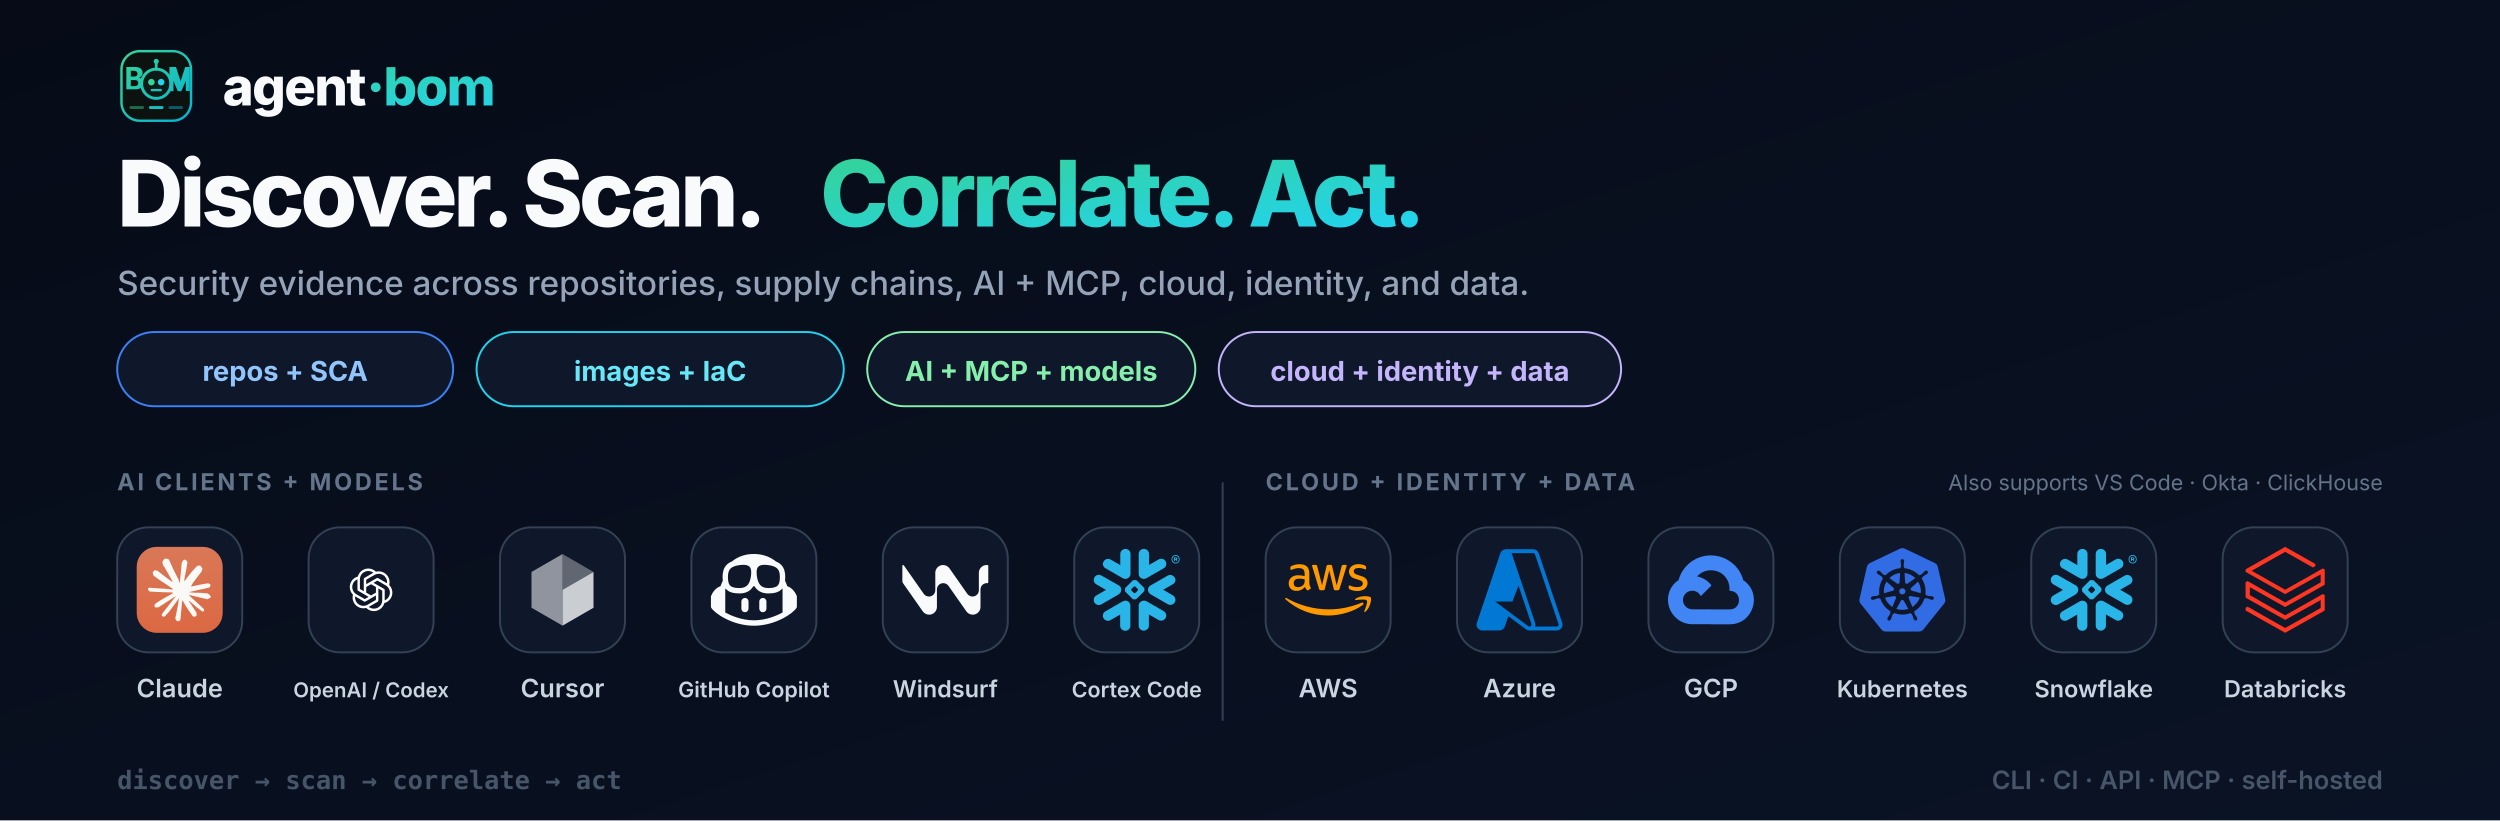
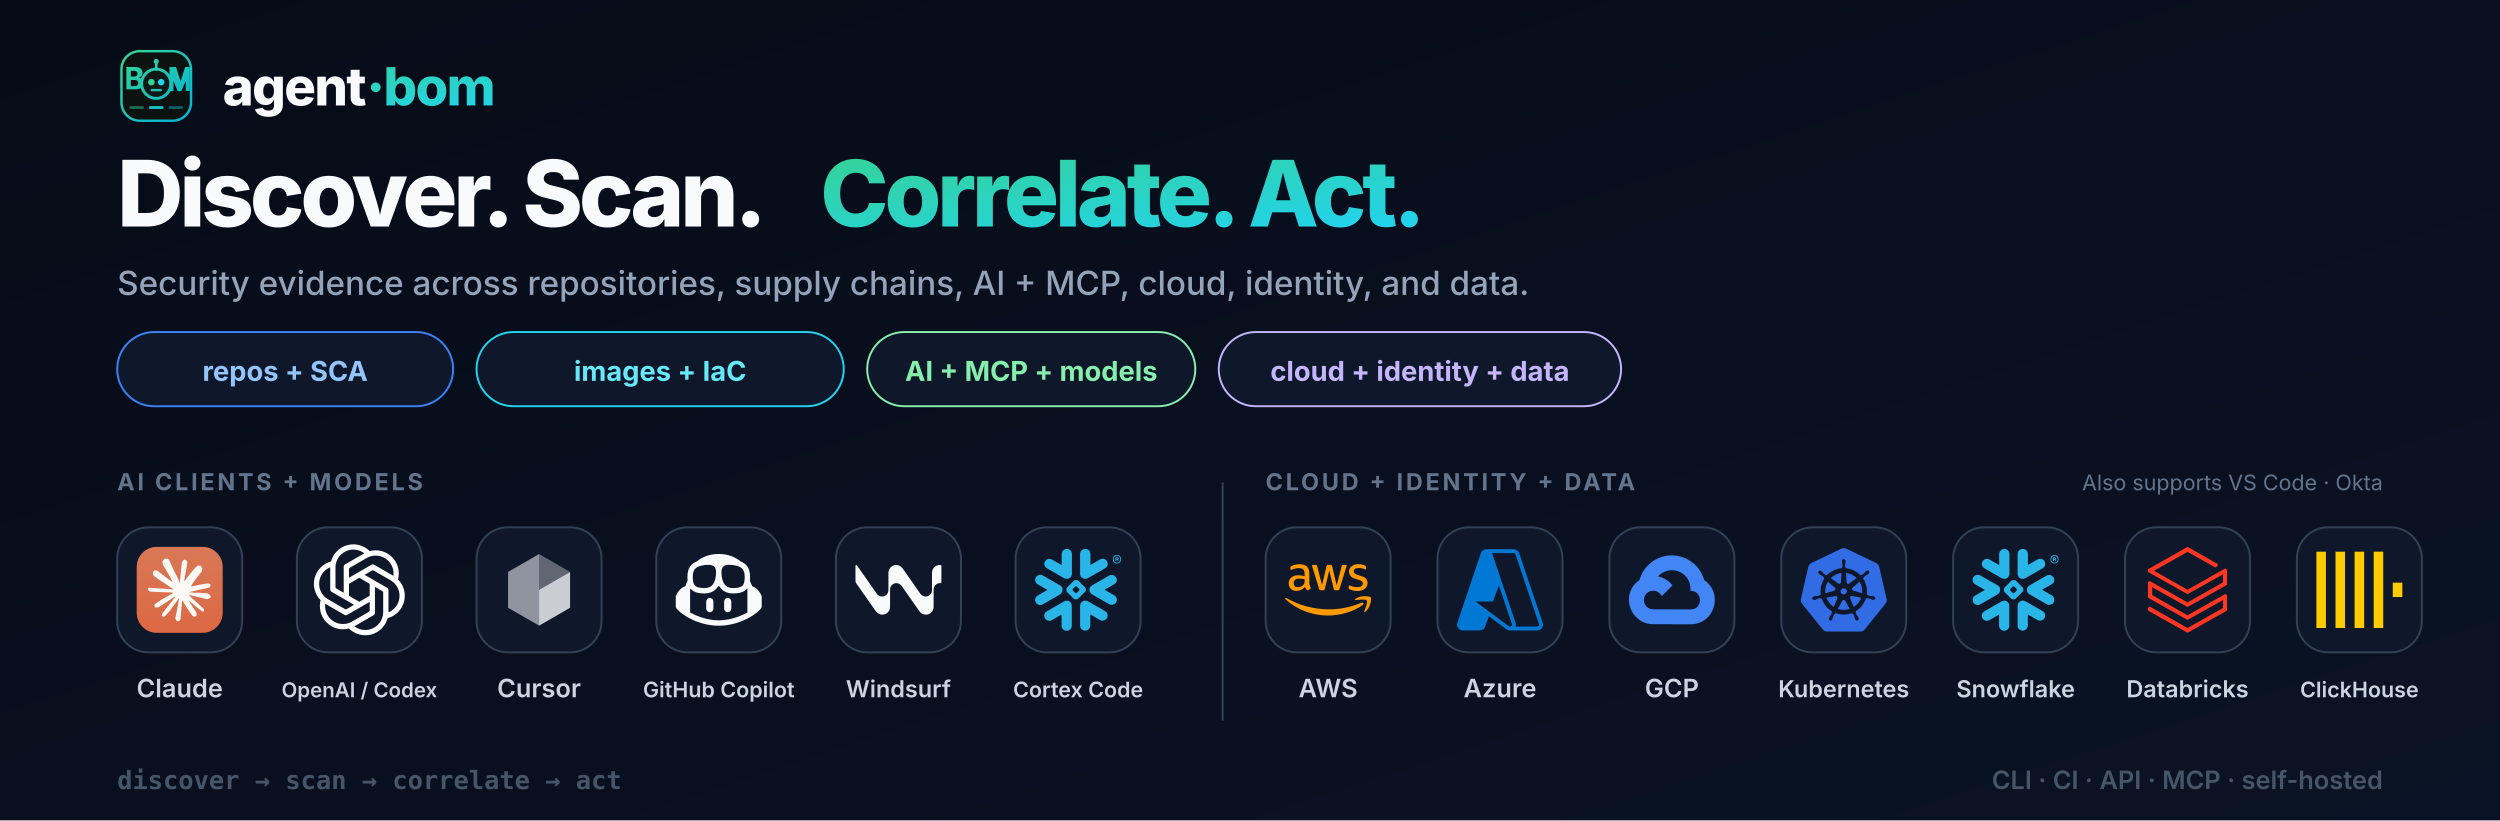
<svg xmlns="http://www.w3.org/2000/svg" width="1280" height="420" viewBox="0 0 1280 420" role="img" aria-labelledby="title desc">
  <defs>
    <linearGradient id="bg" x1="0" y1="0" x2="1" y2="1">
      <stop offset="0%" stop-color="#060b17" />
      <stop offset="100%" stop-color="#0a1325" />
    </linearGradient>
    <linearGradient id="brand" x1="0" y1="0" x2="1" y2="1">
      <stop offset="0" stop-color="#34d399" />
      <stop offset="1" stop-color="#22d3ee" />
    </linearGradient>
    <symbol id="embedded-mark-dark" viewBox="0 0 64 64">
      <defs>
        <linearGradient id="abm" x1="8" y1="6" x2="56" y2="58" gradientUnits="userSpaceOnUse">
          <stop offset="0%" stop-color="#34d399" />
          <stop offset="100%" stop-color="#06b6d4" />
        </linearGradient>
      </defs>
      <rect x="3.5" y="3.5" width="57" height="57" rx="15" fill="#0c1210" stroke="url(#abm)" stroke-width="2" />
      <path fill="url(#abm)" d="M7.5 16.5h7.4c3.7 0 5.9 1.9 5.9 4.7 0 1.9-1.05 3.25-2.75 3.95 2 .8 3.3 2.35 3.3 4.7 0 3.05-2.45 4.95-6.45 4.95H7.5V16.5zm3.65 3.1v4.7h2.8c1.7 0 2.7-.85 2.7-2.35s-1.1-2.35-2.95-2.35H11.15zm0 7.55v5h3.15c1.85 0 3-.95 3-2.55s-1.1-2.45-3.05-2.45H11.15z" />
      <circle cx="32" cy="30.2" r="12" fill="#0f1a17" stroke="url(#abm)" stroke-width="2.4" />
      <path d="M32 18.4V13.5" stroke="url(#abm)" stroke-width="2.2" stroke-linecap="round" />
      <circle cx="32" cy="11.9" r="2.1" fill="url(#abm)" />
      <circle cx="28" cy="28.9" r="2.7" fill="#34d399" />
      <circle cx="36" cy="28.9" r="2.7" fill="#22d3ee" />
      <path d="M28.3 35.4h7.4" stroke="url(#abm)" stroke-width="1.9" stroke-linecap="round" />
      <path fill="url(#abm)" d="M44.5 16.5h3.7l3.75 11.7 3.75-11.7H59.5v19.6h-3.3V27.8l-3.65 8.5h-2.95l-3.5-8.5v8.5h-3.3V16.5h1.7z" />
      <rect x="10" y="48.5" width="12" height="2.4" rx="1.2" fill="#34d399" fill-opacity="0.45" />
      <rect x="26" y="48.5" width="12" height="2.4" rx="1.2" fill="url(#abm)" />
      <rect x="42" y="48.5" width="12" height="2.4" rx="1.2" fill="#06b6d4" fill-opacity="0.45" />
    </symbol>
    <symbol id="embedded-claude-icon-rounded" viewBox="0 0 128 128" fill="none">
      <g clip-path="url(#clip0_2124_86)">
        <rect width="128" height="128" rx="30" fill="url(#paint0_linear_2124_86)" />
        <rect opacity="0.35" width="128" height="128" fill="#D97757" />
        <path d="M35.016 79.694L53.432 69.367L53.736 68.462L53.432 67.959H52.522L49.435 67.771L38.911 67.489L29.805 67.114L20.95 66.644L18.724 66.175L16.65 63.405L16.852 62.044L18.724 60.777L21.406 61.011L27.325 61.434L36.23 62.044L42.656 62.419L52.218 63.405H53.736L53.938 62.795L53.432 62.419L53.027 62.044L43.819 55.801L33.852 49.229L28.641 45.427L25.858 43.502L24.442 41.719L23.834 37.776L26.364 34.959L29.805 35.194L30.665 35.428L34.156 38.104L41.593 43.878L51.307 51.013L52.724 52.186L53.294 51.801L53.382 51.529L52.724 50.45L47.462 40.921L41.846 31.204L39.316 27.167L38.659 24.773C38.404 23.768 38.254 22.937 38.254 21.91L41.138 17.966L42.757 17.45L46.653 17.966L48.272 19.375L50.7 24.914L54.596 33.598L60.667 45.427L62.438 48.947L63.399 52.186L63.754 53.172H64.361V52.609L64.867 45.943L65.777 37.776L66.688 27.261L66.992 24.304L68.459 20.736L71.393 18.811L73.67 19.891L75.542 22.567L75.289 24.304L74.176 31.532L72 42.845L70.584 50.45H71.393L72.355 49.464L76.2 44.394L82.625 36.32L85.459 33.128L88.798 29.608L90.923 27.918H94.97L97.905 32.33L96.589 36.884L92.441 42.141L89 46.6L84.067 53.209L81.006 58.523L81.281 58.962L82.018 58.899L93.149 56.505L99.17 55.425L106.354 54.205L109.592 55.707L109.946 57.256L108.681 60.401L100.991 62.279L91.985 64.109L78.574 67.266L78.426 67.386L78.601 67.646L84.649 68.193L87.229 68.334H93.554L105.342 69.226L108.428 71.244L110.25 73.732L109.946 75.657L105.19 78.051L98.816 76.549L83.89 72.981L78.78 71.714H78.072V72.136L82.322 76.314L90.164 83.355L99.929 92.462L100.435 94.715L99.17 96.499L97.854 96.311L89.253 89.833L85.914 86.923L78.426 80.586H77.92V81.243L79.64 83.778L88.798 97.531L89.253 101.756L88.595 103.117L86.218 103.962L83.637 103.493L78.224 95.935L72.709 87.486L68.256 79.882L67.719 80.221L65.069 108.515L63.855 109.971L61.021 111.05L58.643 109.266L57.379 106.356L58.643 100.582L60.161 93.072L61.376 87.11L62.489 79.694L63.168 77.216L63.108 77.05L62.565 77.142L56.974 84.81L48.474 96.311L41.745 103.493L40.126 104.15L37.343 102.695L37.596 100.113L39.164 97.813L48.474 85.984L54.09 78.614L57.709 74.384L57.674 73.772L57.474 73.755L32.739 89.88L28.337 90.443L26.415 88.659L26.668 85.749L27.578 84.81L35.016 79.694Z" fill="#FAF9F5" />
      </g>
      <defs>
        <linearGradient id="paint0_linear_2124_86" x1="52.5" y1="128" x2="52.5" y2="0" gradientUnits="userSpaceOnUse">
          <stop stop-color="#DC6038" />
          <stop offset="1" stop-color="#D97757" />
        </linearGradient>
        <clipPath id="clip0_2124_86">
          <rect width="128" height="128" rx="30" fill="white" />
        </clipPath>
      </defs>
    </symbol>
    <symbol id="embedded-openai-blossom-white" viewBox="0 0 716 716" fill="none">
      <path d="M508.749 317.399C516.777 287.314 508.991 253.884 485.389 230.282C461.788 206.681 428.36 198.895 398.273 206.923C376.231 184.928 343.39 174.956 311.148 183.596C278.906 192.234 255.45 217.292 247.36 247.361C217.291 255.451 192.233 278.91 183.595 311.149C174.957 343.391 184.927 376.232 206.924 398.274C198.896 428.359 206.683 461.789 230.284 485.391C253.885 508.992 287.313 516.779 317.401 508.75C339.442 530.745 372.286 540.717 404.525 532.079C436.767 523.441 460.223 498.384 468.313 468.315C498.383 460.224 523.44 436.766 532.078 404.526C540.716 372.285 530.747 339.443 508.749 317.402V317.399ZM470.899 244.776C486.892 260.77 493.488 282.601 490.687 303.412L415.577 260.046C412.411 258.218 408.509 258.218 405.345 260.046L317.401 310.82V277.526C317.401 275.191 318.652 273.005 320.676 271.837L387.644 233.174C414.178 218.353 448.346 222.223 470.901 244.776H470.899ZM357.837 311.144L398.275 334.491V381.185L357.837 404.532L317.398 381.185V334.491L357.837 311.144ZM264.776 269.693C265.207 239.305 285.644 211.649 316.453 203.393C338.3 197.54 360.505 202.744 377.127 215.573L302.014 258.937C298.848 260.764 296.898 264.144 296.898 267.798V369.346L268.065 352.699C266.043 351.531 264.776 349.353 264.776 347.017V269.691V269.693ZM203.391 316.454C209.244 294.608 224.854 277.978 244.276 269.999V356.73C244.276 360.384 246.226 363.763 249.392 365.591L337.337 416.365L308.503 433.013C306.481 434.181 303.961 434.188 301.939 433.02L234.971 394.357C208.868 378.789 195.138 347.261 203.391 316.454ZM244.775 470.9C228.781 454.906 222.186 433.075 224.986 412.264L300.096 455.63C303.263 457.457 307.164 457.457 310.328 455.63L398.273 404.856V438.149C398.273 440.485 397.022 442.671 394.997 443.839L328.029 482.502C301.495 497.322 267.327 493.452 244.772 470.9H244.775ZM450.897 445.982C450.466 476.371 430.029 504.027 399.22 512.283C377.373 518.136 355.168 512.932 338.547 500.102L413.659 456.738C416.826 454.911 418.775 451.532 418.775 447.877V346.329L447.609 362.977C449.631 364.145 450.897 366.323 450.897 368.659V445.985V445.982ZM512.282 399.221C506.429 421.068 490.819 437.697 471.397 445.676V358.946C471.397 355.292 469.448 351.912 466.281 350.085L378.336 299.311L407.17 282.663C409.192 281.495 411.712 281.487 413.734 282.655L480.702 321.318C506.805 336.887 520.536 368.415 512.282 399.221Z" fill="white" />
    </symbol>
    <symbol id="embedded-cursor" viewBox="0 0 24 24" fill="#f8fafc">
      <path d="M12 2 3.34 7v10L12 22V12Z" fill="#f8fafc" fill-opacity=".55" />
      <path d="M12 2v10l8.66-5L12 2Z" fill="#f8fafc" fill-opacity=".35" />
      <path d="M20.66 7 12 12v10l8.66-5V7Z" fill="#f8fafc" fill-opacity=".8" />
      <path d="M20.66 7 12 12 3.34 7 12 12Z" fill="#f8fafc" fill-opacity=".25" />
      <path d="M12 12 3.34 7l8.66 5 8.66-5L12 12Z" fill="#f8fafc" fill-opacity=".9" />
    </symbol>
    <symbol id="embedded-githubcopilot" viewBox="0 0 24 24" fill="#f8fafc">
      <path d="M23.922 16.997C23.061 18.492 18.063 22.02 12 22.02 5.937 22.02.939 18.492.078 16.997A.641.641 0 0 1 0 16.741v-2.869a.883.883 0 0 1 .053-.22c.372-.935 1.347-2.292 2.605-2.656.167-.429.414-1.055.644-1.517a10.098 10.098 0 0 1-.052-1.086c0-1.331.282-2.499 1.132-3.368.397-.406.89-.717 1.474-.952C7.255 2.937 9.248 1.98 11.978 1.98c2.731 0 4.767.957 6.166 2.093.584.235 1.077.546 1.474.952.85.869 1.132 2.037 1.132 3.368 0 .368-.014.733-.052 1.086.23.462.477 1.088.644 1.517 1.258.364 2.233 1.721 2.605 2.656a.841.841 0 0 1 .053.22v2.869a.641.641 0 0 1-.078.256Zm-11.75-5.992h-.344a4.359 4.359 0 0 1-.355.508c-.77.947-1.918 1.492-3.508 1.492-1.725 0-2.989-.359-3.782-1.259a2.137 2.137 0 0 1-.085-.104L4 11.746v6.585c1.435.779 4.514 2.179 8 2.179 3.486 0 6.565-1.4 8-2.179v-6.585l-.098-.104s-.033.045-.085.104c-.793.9-2.057 1.259-3.782 1.259-1.59 0-2.738-.545-3.508-1.492a4.359 4.359 0 0 1-.355-.508Zm2.328 3.25c.549 0 1 .451 1 1v2c0 .549-.451 1-1 1-.549 0-1-.451-1-1v-2c0-.549.451-1 1-1Zm-5 0c.549 0 1 .451 1 1v2c0 .549-.451 1-1 1-.549 0-1-.451-1-1v-2c0-.549.451-1 1-1Zm3.313-6.185c.136 1.057.403 1.913.878 2.497.442.544 1.134.938 2.344.938 1.573 0 2.292-.337 2.657-.751.384-.435.558-1.15.558-2.361 0-1.14-.243-1.847-.705-2.319-.477-.488-1.319-.862-2.824-1.025-1.487-.161-2.192.138-2.533.529-.269.307-.437.808-.438 1.578v.021c0 .265.021.562.063.893Zm-1.626 0c.042-.331.063-.628.063-.894v-.02c-.001-.77-.169-1.271-.438-1.578-.341-.391-1.046-.69-2.533-.529-1.505.163-2.347.537-2.824 1.025-.462.472-.705 1.179-.705 2.319 0 1.211.175 1.926.558 2.361.365.414 1.084.751 2.657.751 1.21 0 1.902-.394 2.344-.938.475-.584.742-1.44.878-2.497Z" />
    </symbol>
    <symbol id="embedded-windsurf" viewBox="0 0 24 24" fill="#f8fafc">
      <path d="M23.55 5.067c-1.204-.002-2.181.973-2.181 2.176v4.868c0 .972-.803 1.759-1.76 1.759-.568 0-1.135-.286-1.472-.766l-4.971-7.1c-.412-.59-1.084-.941-1.81-.941-1.133 0-2.153.964-2.153 2.153v4.896c0 .972-.797 1.759-1.76 1.759-.57 0-1.136-.286-1.473-.766L.408 5.16C.282 4.98 0 5.069 0 5.288v4.245c0 .215.066.423.188.599l5.475 7.818c.323.462.801.805 1.351.93 1.377.313 2.645-.747 2.645-2.098v-4.893c0-.972.787-1.759 1.76-1.759h.003a1.798 1.798 0 0 1 1.472.766l4.972 7.099c.413.591 1.05.941 1.809.941 1.159 0 2.151-.965 2.151-2.153v-4.895c0-.972.787-1.759 1.76-1.759h.194a.22.22 0 0 0 .22-.22v-4.622a.22.22 0 0 0-.22-.22Z" />
    </symbol>
    <symbol id="embedded-snowflake" viewBox="0 0 24 24" fill="#29b5e8">
      <path d="M24 3.459c0 .646-.418 1.18-1.141 1.18-.723 0-1.142-.534-1.142-1.18 0-.647.419-1.18 1.142-1.18.723 0 1.141.533 1.141 1.18zm-.228 0c0-.533-.38-.951-.913-.951s-.913.38-.913.95c0 .533.38.952.913.952.57 0 .913-.419.913-.951zm-1.37-.533h.495c.266 0 .456.152.456.38 0 .153-.076.229-.19.305l.19.266v.038h-.266l-.19-.266h-.229v.266h-.266zm.495.228h-.229v.267h.229c.114 0 .152-.038.152-.114.038-.077-.038-.153-.152-.153zM7.602 12.4c.038-.151.076-.304.076-.456 0-.114-.038-.228-.038-.342-.114-.343-.304-.647-.646-.838l-4.87-2.777c-.685-.38-1.56-.152-1.94.533-.381.685-.153 1.56.532 1.94l2.701 1.56-2.701 1.56c-.685.38-.913 1.256-.533 1.94.38.685 1.256.914 1.94.533l4.832-2.777c.343-.267.571-.533.647-.876zm1.332 2.626c-.266-.038-.57.038-.837.19l-4.832 2.777c-.685.38-.913 1.256-.532 1.94.38.686 1.255.914 1.94.533l2.701-1.56v3.12c0 .8.647 1.408 1.446 1.408.799 0 1.407-.647 1.407-1.408v-5.592c0-.761-.57-1.37-1.293-1.408zm4.946-6.088c.266.038.57-.038.837-.19l4.832-2.777c.685-.38.913-1.256.532-1.94-.38-.686-1.255-.914-1.94-.533l-2.701 1.56V1.975c0-.799-.647-1.408-1.446-1.408-.799 0-1.446.609-1.446 1.408V7.53c0 .76.609 1.37 1.332 1.407zM3.265 5.97l4.832 2.777c.266.152.533.19.837.19.723-.038 1.331-.684 1.331-1.407V1.975c0-.799-.646-1.408-1.407-1.408-.799 0-1.446.647-1.446 1.408v3.12l-2.701-1.56c-.685-.38-1.56-.152-1.94.533-.419.646-.19 1.521.494 1.902zm9.093 6.011a.412.412 0 00-.114-.266l-.57-.571a.346.346 0 00-.267-.114.412.412 0 00-.266.114l-.571.57a.411.411 0 00-.114.267c0 .076.038.19.114.267l.57.57a.345.345 0 00.267.114c.076 0 .19-.038.266-.114l.571-.57a.412.412 0 00.114-.267zm1.598.533L11.94 14.53c-.039.038-.153.114-.229.114h-.608a.411.411 0 01-.267-.114L8.82 12.514a.408.408 0 01-.076-.229v-.608c0-.076.038-.19.114-.267l2.016-2.016a.41.41 0 01.267-.114h.608a.41.41 0 01.267.114l2.016 2.016a.347.347 0 01.114.267v.608c-.076.077-.114.19-.19.229zm5.593 5.44l-4.832-2.777c-.266-.152-.57-.19-.837-.152-.723.038-1.332.684-1.332 1.408v5.554c0 .8.647 1.408 1.408 1.408.799 0 1.446-.647 1.446-1.408v-3.12l2.7 1.56c.686.38 1.561.152 1.941-.533.419-.646.19-1.521-.494-1.94zm2.549-7.533l-2.701 1.56 2.7 1.56c.686.38.914 1.256.533 1.94-.38.685-1.255.913-1.94.533l-4.832-2.778a1.644 1.644 0 01-.647-.798c-.037-.153-.076-.305-.076-.457 0-.114.039-.228.039-.342.114-.343.342-.647.646-.837l4.832-2.778c.685-.38 1.56-.152 1.94.533.457.609.19 1.484-.494 1.864" />
    </symbol>
    <symbol id="embedded-amazonwebservices" viewBox="0 0 24 24" fill="#ff9900">
      <path d="M6.763 10.036c0 .296.032.535.088.71.064.176.144.368.256.576.04.063.056.127.056.183 0 .08-.048.16-.152.24l-.503.335a.383.383 0 0 1-.208.072c-.08 0-.16-.04-.239-.112a2.47 2.47 0 0 1-.287-.375 6.18 6.18 0 0 1-.248-.471c-.622.734-1.405 1.101-2.347 1.101-.67 0-1.205-.191-1.596-.574-.391-.384-.59-.894-.59-1.533 0-.678.239-1.23.726-1.644.487-.415 1.133-.623 1.955-.623.272 0 .551.024.846.064.296.04.6.104.918.176v-.583c0-.607-.127-1.03-.375-1.277-.255-.248-.686-.367-1.3-.367-.28 0-.568.031-.863.103-.295.072-.583.16-.862.272a2.287 2.287 0 0 1-.28.104.488.488 0 0 1-.127.023c-.112 0-.168-.08-.168-.247v-.391c0-.128.016-.224.056-.28a.597.597 0 0 1 .224-.167c.279-.144.614-.264 1.005-.36a4.84 4.84 0 0 1 1.246-.151c.95 0 1.644.216 2.091.647.439.43.662 1.085.662 1.963v2.586zm-3.24 1.214c.263 0 .534-.048.822-.144.287-.096.543-.271.758-.51.128-.152.224-.32.272-.512.047-.191.08-.423.08-.694v-.335a6.66 6.66 0 0 0-.735-.136 6.02 6.02 0 0 0-.75-.048c-.535 0-.926.104-1.19.32-.263.215-.39.518-.39.917 0 .375.095.655.295.846.191.2.47.296.838.296zm6.41.862c-.144 0-.24-.024-.304-.08-.064-.048-.12-.16-.168-.311L7.586 5.55a1.398 1.398 0 0 1-.072-.32c0-.128.064-.2.191-.2h.783c.151 0 .255.025.31.08.065.048.113.16.16.312l1.342 5.284 1.245-5.284c.04-.16.088-.264.151-.312a.549.549 0 0 1 .32-.08h.638c.152 0 .256.025.32.08.063.048.12.16.151.312l1.261 5.348 1.381-5.348c.048-.16.104-.264.16-.312a.52.52 0 0 1 .311-.08h.743c.127 0 .2.065.2.2 0 .04-.009.08-.017.128a1.137 1.137 0 0 1-.056.2l-1.923 6.17c-.048.16-.104.263-.168.311a.51.51 0 0 1-.303.08h-.687c-.151 0-.255-.024-.32-.08-.063-.056-.119-.16-.15-.32l-1.238-5.148-1.23 5.14c-.04.16-.087.264-.15.32-.065.056-.177.08-.32.08zm10.256.215c-.415 0-.83-.048-1.229-.143-.399-.096-.71-.2-.918-.32-.128-.071-.215-.151-.247-.223a.563.563 0 0 1-.048-.224v-.407c0-.167.064-.247.183-.247.048 0 .096.008.144.024.048.016.12.048.2.08.271.12.566.215.878.279.319.064.63.096.95.096.502 0 .894-.088 1.165-.264a.86.86 0 0 0 .415-.758.777.777 0 0 0-.215-.559c-.144-.151-.416-.287-.807-.415l-1.157-.36c-.583-.183-1.014-.454-1.277-.813a1.902 1.902 0 0 1-.4-1.158c0-.335.073-.63.216-.886.144-.255.335-.479.575-.654.24-.184.51-.32.83-.415.32-.096.655-.136 1.006-.136.175 0 .359.008.535.032.183.024.35.056.518.088.16.04.312.08.455.127.144.048.256.096.336.144a.69.69 0 0 1 .24.2.43.43 0 0 1 .071.263v.375c0 .168-.064.256-.184.256a.83.83 0 0 1-.303-.096 3.652 3.652 0 0 0-1.532-.311c-.455 0-.815.071-1.062.223-.248.152-.375.383-.375.71 0 .224.08.416.24.567.159.152.454.304.877.44l1.134.358c.574.184.99.44 1.237.767.247.327.367.702.367 1.117 0 .343-.072.655-.207.926-.144.272-.336.511-.583.703-.248.2-.543.343-.886.447-.36.111-.734.167-1.142.167zM21.698 16.207c-2.626 1.94-6.442 2.969-9.722 2.969-4.598 0-8.74-1.7-11.87-4.526-.247-.223-.024-.527.272-.351 3.384 1.963 7.559 3.153 11.877 3.153 2.914 0 6.114-.607 9.06-1.852.439-.2.814.287.383.607zM22.792 14.961c-.336-.43-2.22-.207-3.074-.103-.255.032-.295-.192-.063-.36 1.5-1.053 3.967-.75 4.254-.399.287.36-.08 2.826-1.485 4.007-.215.184-.423.088-.327-.151.32-.79 1.03-2.57.695-2.994z" />
    </symbol>
    <symbol id="embedded-microsoftazure" viewBox="0 0 24 24" fill="#0078d4">
      <path d="M22.379 23.343a1.62 1.62 0 0 0 1.536-2.14v.002L17.35 1.76A1.62 1.62 0 0 0 15.816.657H8.184A1.62 1.62 0 0 0 6.65 1.76L.086 21.204a1.62 1.62 0 0 0 1.536 2.139h4.741a1.62 1.62 0 0 0 1.535-1.103l.977-2.892 4.947 3.675c.28.208.618.32.966.32m-3.084-12.531 3.624 10.739a.54.54 0 0 1-.51.713v-.001h-.03a.54.54 0 0 1-.322-.106l-9.287-6.9h4.853m6.313 7.006c.116-.326.13-.694.007-1.058L9.79 1.76a1.722 1.722 0 0 0-.007-.02h6.034a.54.54 0 0 1 .512.366l6.562 19.445a.54.54 0 0 1-.338.684" />
    </symbol>
    <symbol id="embedded-googlecloud" viewBox="0 0 24 24" fill="#4285f4">
      <path d="M12.19 2.38a9.344 9.344 0 0 0-9.234 6.893c.053-.02-.055.013 0 0-3.875 2.551-3.922 8.11-.247 10.941l.006-.007-.007.03a6.717 6.717 0 0 0 4.077 1.356h5.173l.03.03h5.192c6.687.053 9.376-8.605 3.835-12.35a9.365 9.365 0 0 0-2.821-4.552l-.043.043.006-.05A9.344 9.344 0 0 0 12.19 2.38zm-.358 4.146c1.244-.04 2.518.368 3.486 1.15a5.186 5.186 0 0 1 1.862 4.078v.518c3.53-.07 3.53 5.262 0 5.193h-5.193l-.008.009v-.04H6.785a2.59 2.59 0 0 1-1.067-.23h.001a2.597 2.597 0 1 1 3.437-3.437l3.013-3.012A6.747 6.747 0 0 0 8.11 8.24c.018-.01.04-.026.054-.023a5.186 5.186 0 0 1 3.67-1.69z" />
    </symbol>
    <symbol id="embedded-kubernetes" viewBox="0 0 24 24" fill="#326ce5">
      <path d="M10.204 14.35l.007.01-.999 2.413a5.171 5.171 0 0 1-2.075-2.597l2.578-.437.004.005a.44.44 0 0 1 .484.606zm-.833-2.129a.44.44 0 0 0 .173-.756l.002-.011L7.585 9.7a5.143 5.143 0 0 0-.73 3.255l2.514-.725.002-.009zm1.145-1.98a.44.44 0 0 0 .699-.337l.01-.005.15-2.62a5.144 5.144 0 0 0-3.01 1.442l2.147 1.523.004-.002zm.76 2.75l.723.349.722-.347.18-.78-.5-.623h-.804l-.5.623.179.779zm1.5-3.095a.44.44 0 0 0 .7.336l.008.003 2.134-1.513a5.188 5.188 0 0 0-2.992-1.442l.148 2.615.002.001zm10.876 5.97l-5.773 7.181a1.6 1.6 0 0 1-1.248.594l-9.261.003a1.6 1.6 0 0 1-1.247-.596l-5.776-7.18a1.583 1.583 0 0 1-.307-1.34L2.1 5.573c.108-.47.425-.864.863-1.073L11.305.513a1.606 1.606 0 0 1 1.385 0l8.345 3.985c.438.209.755.604.863 1.073l2.062 8.955c.108.47-.005.963-.308 1.34zm-3.289-2.057c-.042-.01-.103-.026-.145-.034-.174-.033-.315-.025-.479-.038-.35-.037-.638-.067-.895-.148-.105-.04-.18-.165-.216-.216l-.201-.059a6.45 6.45 0 0 0-.105-2.332 6.465 6.465 0 0 0-.936-2.163c.052-.047.15-.133.177-.159.008-.09.001-.183.094-.282.197-.185.444-.338.743-.522.142-.084.273-.137.415-.242.032-.024.076-.062.11-.089.24-.191.295-.52.123-.736-.172-.216-.506-.236-.745-.045-.034.027-.08.062-.111.088-.134.116-.217.23-.33.35-.246.25-.45.458-.673.609-.097.056-.239.037-.303.033l-.19.135a6.545 6.545 0 0 0-4.146-2.003l-.012-.223c-.065-.062-.143-.115-.163-.25-.022-.268.015-.557.057-.905.023-.163.061-.298.068-.475.001-.04-.001-.099-.001-.142 0-.306-.224-.555-.5-.555-.275 0-.499.249-.499.555l.001.014c0 .041-.002.092 0 .128.006.177.044.312.067.475.042.348.078.637.056.906a.545.545 0 0 1-.162.258l-.012.211a6.424 6.424 0 0 0-4.166 2.003 8.373 8.373 0 0 1-.18-.128c-.09.012-.18.04-.297-.029-.223-.15-.427-.358-.673-.608-.113-.12-.195-.234-.329-.349-.03-.026-.077-.062-.111-.088a.594.594 0 0 0-.348-.132.481.481 0 0 0-.398.176c-.172.216-.117.546.123.737l.007.005.104.083c.142.105.272.159.414.242.299.185.546.338.743.522.076.082.09.226.1.288l.16.143a6.462 6.462 0 0 0-1.02 4.506l-.208.06c-.055.072-.133.184-.215.217-.257.081-.546.11-.895.147-.164.014-.305.006-.48.039-.037.007-.09.02-.133.03l-.004.002-.007.002c-.295.071-.484.342-.423.608.061.267.349.429.645.365l.007-.001.01-.003.129-.029c.17-.046.294-.113.448-.172.33-.118.604-.217.87-.256.112-.009.23.069.288.101l.217-.037a6.5 6.5 0 0 0 2.88 3.596l-.09.218c.033.084.069.199.044.282-.097.252-.263.517-.452.813-.091.136-.185.242-.268.399-.02.037-.045.095-.064.134-.128.275-.034.591.213.71.248.12.556-.007.69-.282v-.002c.02-.039.046-.09.062-.127.07-.162.094-.301.144-.458.132-.332.205-.68.387-.897.05-.06.13-.082.215-.105l.113-.205a6.453 6.453 0 0 0 4.609.012l.106.192c.086.028.18.042.256.155.136.232.229.507.342.84.05.156.074.295.145.457.016.037.043.09.062.129.133.276.442.402.69.282.247-.118.341-.435.213-.71-.02-.039-.045-.096-.065-.134-.083-.156-.177-.261-.268-.398-.19-.296-.346-.541-.443-.793-.04-.13.007-.21.038-.294-.018-.022-.059-.144-.083-.202a6.499 6.499 0 0 0 2.88-3.622c.064.01.176.03.213.038.075-.05.144-.114.28-.104.266.039.54.138.87.256.154.06.277.128.448.173.036.01.088.019.13.028l.009.003.007.001c.297.064.584-.098.645-.365.06-.266-.128-.537-.423-.608zM16.4 9.701l-1.95 1.746v.005a.44.44 0 0 0 .173.757l.003.01 2.526.728a5.199 5.199 0 0 0-.108-1.674A5.208 5.208 0 0 0 16.4 9.7zm-4.013 5.325a.437.437 0 0 0-.404-.232.44.44 0 0 0-.372.233h-.002l-1.268 2.292a5.164 5.164 0 0 0 3.326.003l-1.27-2.296h-.01zm1.888-1.293a.44.44 0 0 0-.27.036.44.44 0 0 0-.214.572l-.003.004 1.01 2.438a5.15 5.15 0 0 0 2.081-2.615l-2.6-.44-.004.005z" />
    </symbol>
    <symbol id="embedded-databricks" viewBox="0 0 24 24" fill="#ff3621">
      <path d="M.95 14.184L12 20.403l9.919-5.55v2.21L12 22.662l-10.484-5.96-.565.308v.77L12 24l11.05-6.218v-4.317l-.515-.309L12 19.118l-9.867-5.653v-2.21L12 16.805l11.05-6.218V6.32l-.515-.308L12 11.974 2.647 6.681 12 1.388l7.76 4.368.668-.411v-.566L12 0 .95 6.27v.72L12 13.207l9.919-5.55v2.26L12 15.52 1.516 9.56l-.565.308Z" />
    </symbol>
+     <symbol id="embedded-clickhouse" viewBox="0 0 24 24" fill="#ffcc00">
+       <path d="M21.333 10H24v4h-2.667ZM16 1.335h2.667v21.33H16Zm-5.333 0h2.666v21.33h-2.666ZM0 22.665V1.335h2.667v21.33zm5.333-21.33H8v21.33H5.333Z" />
+     </symbol>
  </defs>
  <rect width="1280" height="420" fill="url(#bg)" />
  <g font-family="Inter,'Segoe UI',ui-sans-serif,Arial,sans-serif">
    <g transform="translate(60 24)">
      <use width="40" height="40" href="#embedded-mark-dark" />
      <text x="54" y="30" font-size="27" font-weight="800" letter-spacing="-0.8" fill="#f8fafc">agent<tspan fill="url(#brand)">·bom</tspan>
      </text>
    </g>
    <text x="60" y="116" font-size="47" font-weight="820" letter-spacing="-2.1" fill="#f8fafc">Discover. Scan.</text>
    <text x="420" y="116" font-size="47" font-weight="820" letter-spacing="-2.1" fill="url(#brand)">Correlate. Act.</text>
    <text x="60" y="151" fill="#94a3b8" font-size="17" font-weight="500">Security evidence across repositories, supply chains, AI + MCP, cloud, identity, and data.</text>
    <g transform="translate(60 170)">
      <g>
        <rect width="172" height="38" rx="19" fill="#0f172a" stroke="#3b82f6" />
        <text x="86" y="25" text-anchor="middle" fill="#93c5fd" font-size="14" font-weight="700">repos + SCA</text>
      </g>
      <g transform="translate(184)">
        <rect width="188" height="38" rx="19" fill="#0f172a" stroke="#22d3ee" />
        <text x="94" y="25" text-anchor="middle" fill="#67e8f9" font-size="14" font-weight="700">images + IaC</text>
      </g>
      <g transform="translate(384)">
        <rect width="168" height="38" rx="19" fill="#0f172a" stroke="#86efac" />
        <text x="84" y="25" text-anchor="middle" fill="#86efac" font-size="14" font-weight="700">AI + MCP + models</text>
      </g>
      <g transform="translate(564)">
        <rect width="206" height="38" rx="19" fill="#0f172a" stroke="#c4b5fd" />
        <text x="103" y="25" text-anchor="middle" fill="#c4b5fd" font-size="14" font-weight="700">cloud + identity + data</text>
      </g>
    </g>
    <text x="60" y="251" fill="#64748b" font-size="12" font-weight="700" letter-spacing="1.4">AI CLIENTS + MODELS</text>
    <text x="648" y="251" fill="#64748b" font-size="12" font-weight="700" letter-spacing="1.4">CLOUD + IDENTITY + DATA</text>
-     <text x="1220" y="251" text-anchor="end" fill="#64748b" font-size="11">Also supports VS Code · Okta · ClickHouse</text>
+     <text x="1220" y="251" text-anchor="end" fill="#64748b" font-size="11">Also supports VS Code · Okta</text>
    <line x1="626" y1="247" x2="626" y2="369" stroke="#334155" stroke-width="1" />
    <g transform="translate(60 270)">
      <g>
        <rect width="64" height="64" rx="16" fill="#0f172a" stroke="#334155" />
        <use x="10" y="10" width="44" height="44" href="#embedded-claude-icon-rounded" />
        <text x="32" y="87" text-anchor="middle" fill="#cbd5e1" font-size="13" font-weight="600">Claude</text>
      </g>
-       <g transform="translate(98)">
+       <g transform="translate(92)">
        <rect width="64" height="64" rx="16" fill="#0f172a" stroke="#334155" />
-         <use x="10" y="10" width="44" height="44" href="#embedded-openai-blossom-white" />
+         <use x="-15" y="-15" width="94" height="94" href="#embedded-openai-blossom-white" />
        <text x="32" y="87" text-anchor="middle" fill="#cbd5e1" font-size="10.5" font-weight="600">OpenAI / Codex</text>
      </g>
-       <g transform="translate(196)">
+       <g transform="translate(184)">
        <rect width="64" height="64" rx="16" fill="#0f172a" stroke="#334155" />
        <use x="10" y="10" width="44" height="44" href="#embedded-cursor" />
        <text x="32" y="87" text-anchor="middle" fill="#cbd5e1" font-size="13" font-weight="600">Cursor</text>
      </g>
-       <g transform="translate(294)">
+       <g transform="translate(276)">
        <rect width="64" height="64" rx="16" fill="#0f172a" stroke="#334155" />
        <use x="10" y="10" width="44" height="44" href="#embedded-githubcopilot" />
        <text x="32" y="87" text-anchor="middle" fill="#cbd5e1" font-size="11" font-weight="600">GitHub Copilot</text>
      </g>
-       <g transform="translate(392)">
+       <g transform="translate(368)">
        <rect width="64" height="64" rx="16" fill="#0f172a" stroke="#334155" />
        <use x="10" y="10" width="44" height="44" href="#embedded-windsurf" />
        <text x="32" y="87" text-anchor="middle" fill="#cbd5e1" font-size="12" font-weight="600">Windsurf</text>
      </g>
-       <g transform="translate(490)">
+       <g transform="translate(460)">
        <rect width="64" height="64" rx="16" fill="#0f172a" stroke="#334155" />
        <use x="10" y="10" width="44" height="44" href="#embedded-snowflake" />
        <text x="32" y="87" text-anchor="middle" fill="#cbd5e1" font-size="11" font-weight="600">Cortex Code</text>
      </g>
      <g transform="translate(588)">
        <rect width="64" height="64" rx="16" fill="#0f172a" stroke="#334155" />
        <use x="10" y="10" width="44" height="44" href="#embedded-amazonwebservices" />
        <text x="32" y="87" text-anchor="middle" fill="#cbd5e1" font-size="13" font-weight="600">AWS</text>
      </g>
-       <g transform="translate(686)">
+       <g transform="translate(676)">
        <rect width="64" height="64" rx="16" fill="#0f172a" stroke="#334155" />
        <use x="10" y="10" width="44" height="44" href="#embedded-microsoftazure" />
        <text x="32" y="87" text-anchor="middle" fill="#cbd5e1" font-size="13" font-weight="600">Azure</text>
      </g>
-       <g transform="translate(784)">
+       <g transform="translate(764)">
        <rect width="64" height="64" rx="16" fill="#0f172a" stroke="#334155" />
        <use x="10" y="10" width="44" height="44" href="#embedded-googlecloud" />
        <text x="32" y="87" text-anchor="middle" fill="#cbd5e1" font-size="13" font-weight="600">GCP</text>
      </g>
-       <g transform="translate(882)">
+       <g transform="translate(852)">
        <rect width="64" height="64" rx="16" fill="#0f172a" stroke="#334155" />
        <use x="10" y="10" width="44" height="44" href="#embedded-kubernetes" />
        <text x="32" y="87" text-anchor="middle" fill="#cbd5e1" font-size="12" font-weight="600">Kubernetes</text>
      </g>
-       <g transform="translate(980)">
+       <g transform="translate(940)">
        <rect width="64" height="64" rx="16" fill="#0f172a" stroke="#334155" />
        <use x="10" y="10" width="44" height="44" href="#embedded-snowflake" />
        <text x="32" y="87" text-anchor="middle" fill="#cbd5e1" font-size="12" font-weight="600">Snowflake</text>
      </g>
-       <g transform="translate(1078)">
+       <g transform="translate(1028)">
        <rect width="64" height="64" rx="16" fill="#0f172a" stroke="#334155" />
        <use x="10" y="10" width="44" height="44" href="#embedded-databricks" />
        <text x="32" y="87" text-anchor="middle" fill="#cbd5e1" font-size="12" font-weight="600">Databricks</text>
+       </g>
+       <g transform="translate(1116)">
+         <rect width="64" height="64" rx="16" fill="#0f172a" stroke="#334155" />
+         <use x="10" y="10" width="44" height="44" href="#embedded-clickhouse" />
+         <text x="32" y="87" text-anchor="middle" fill="#cbd5e1" font-size="11" font-weight="600">ClickHouse</text>
      </g>
    </g>
    <text x="60" y="404" fill="#475569" font-family="ui-monospace,SFMono-Regular,Menlo,monospace" font-size="13" font-weight="600">discover → scan → correlate → act</text>
    <text x="1220" y="404" text-anchor="end" fill="#475569" font-size="13" font-weight="600">CLI · CI · API · MCP · self-hosted</text>
  </g>
</svg>
